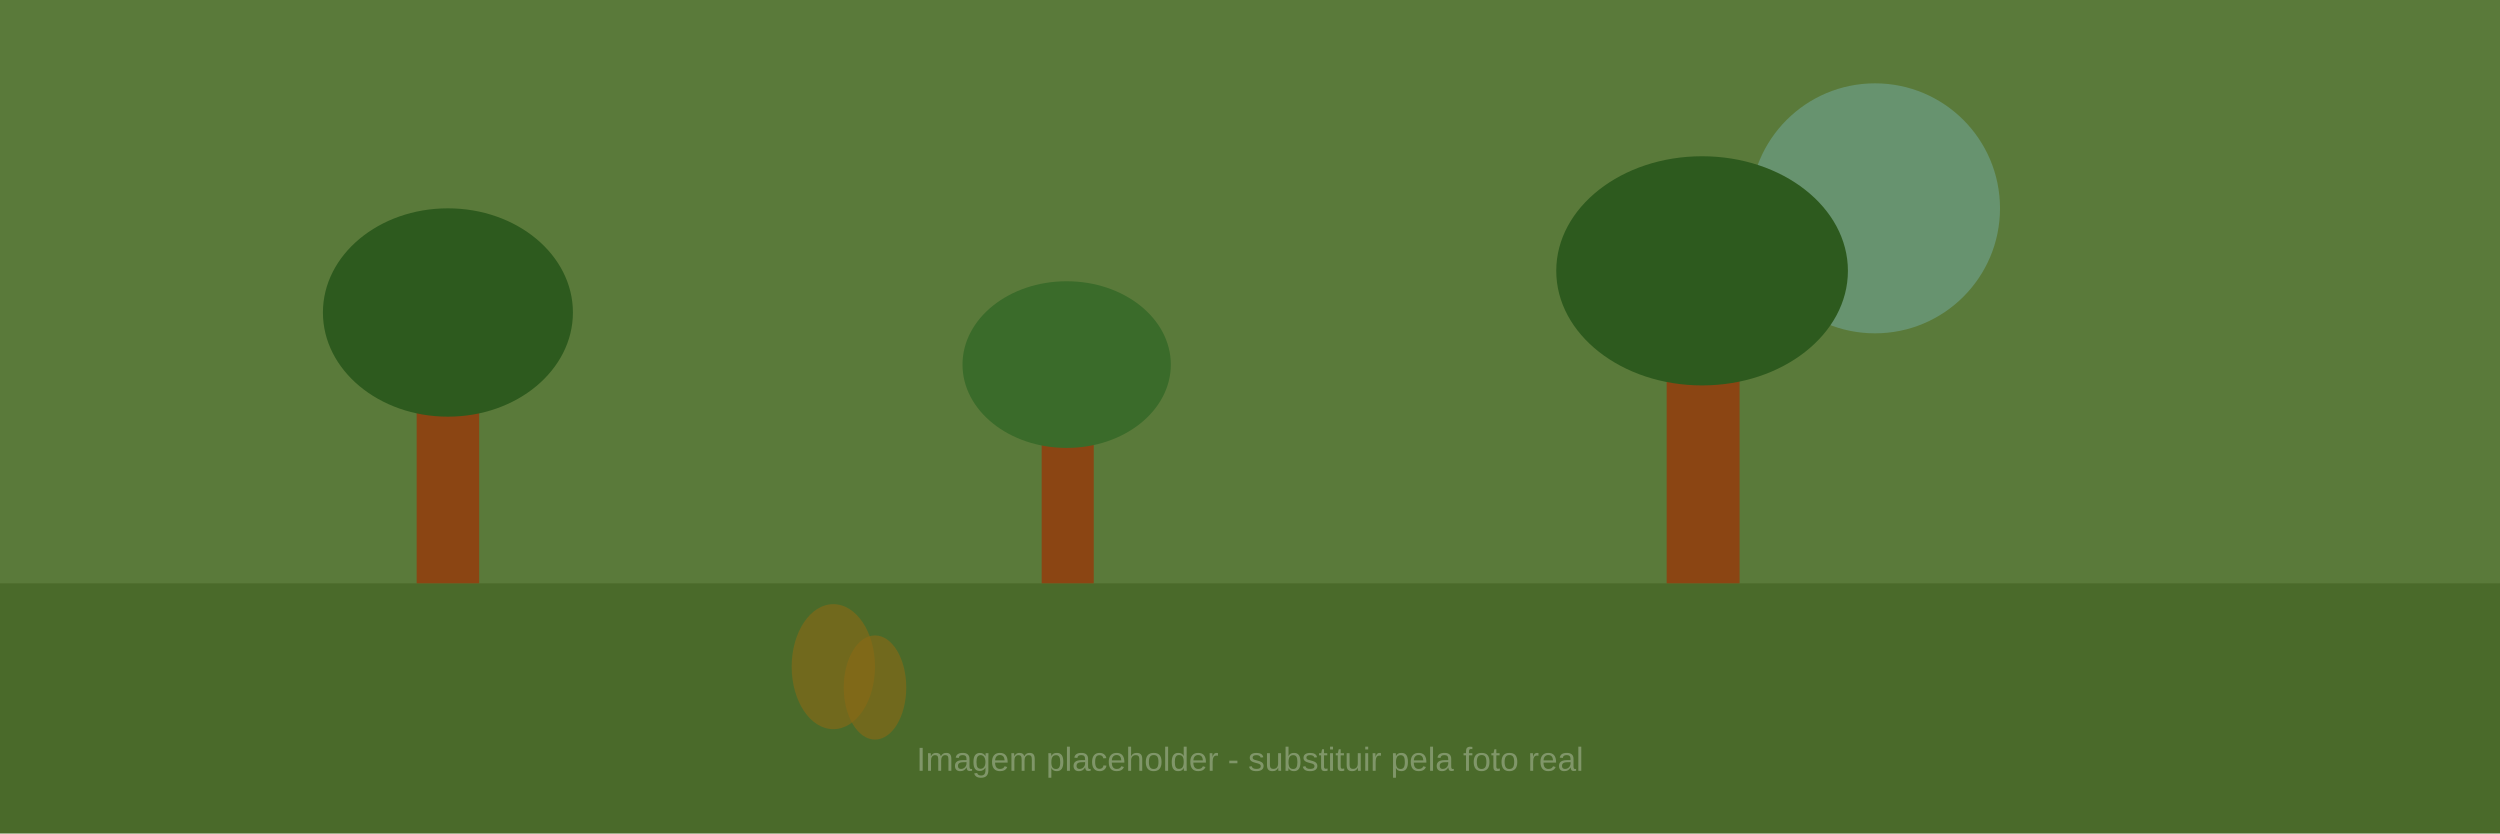
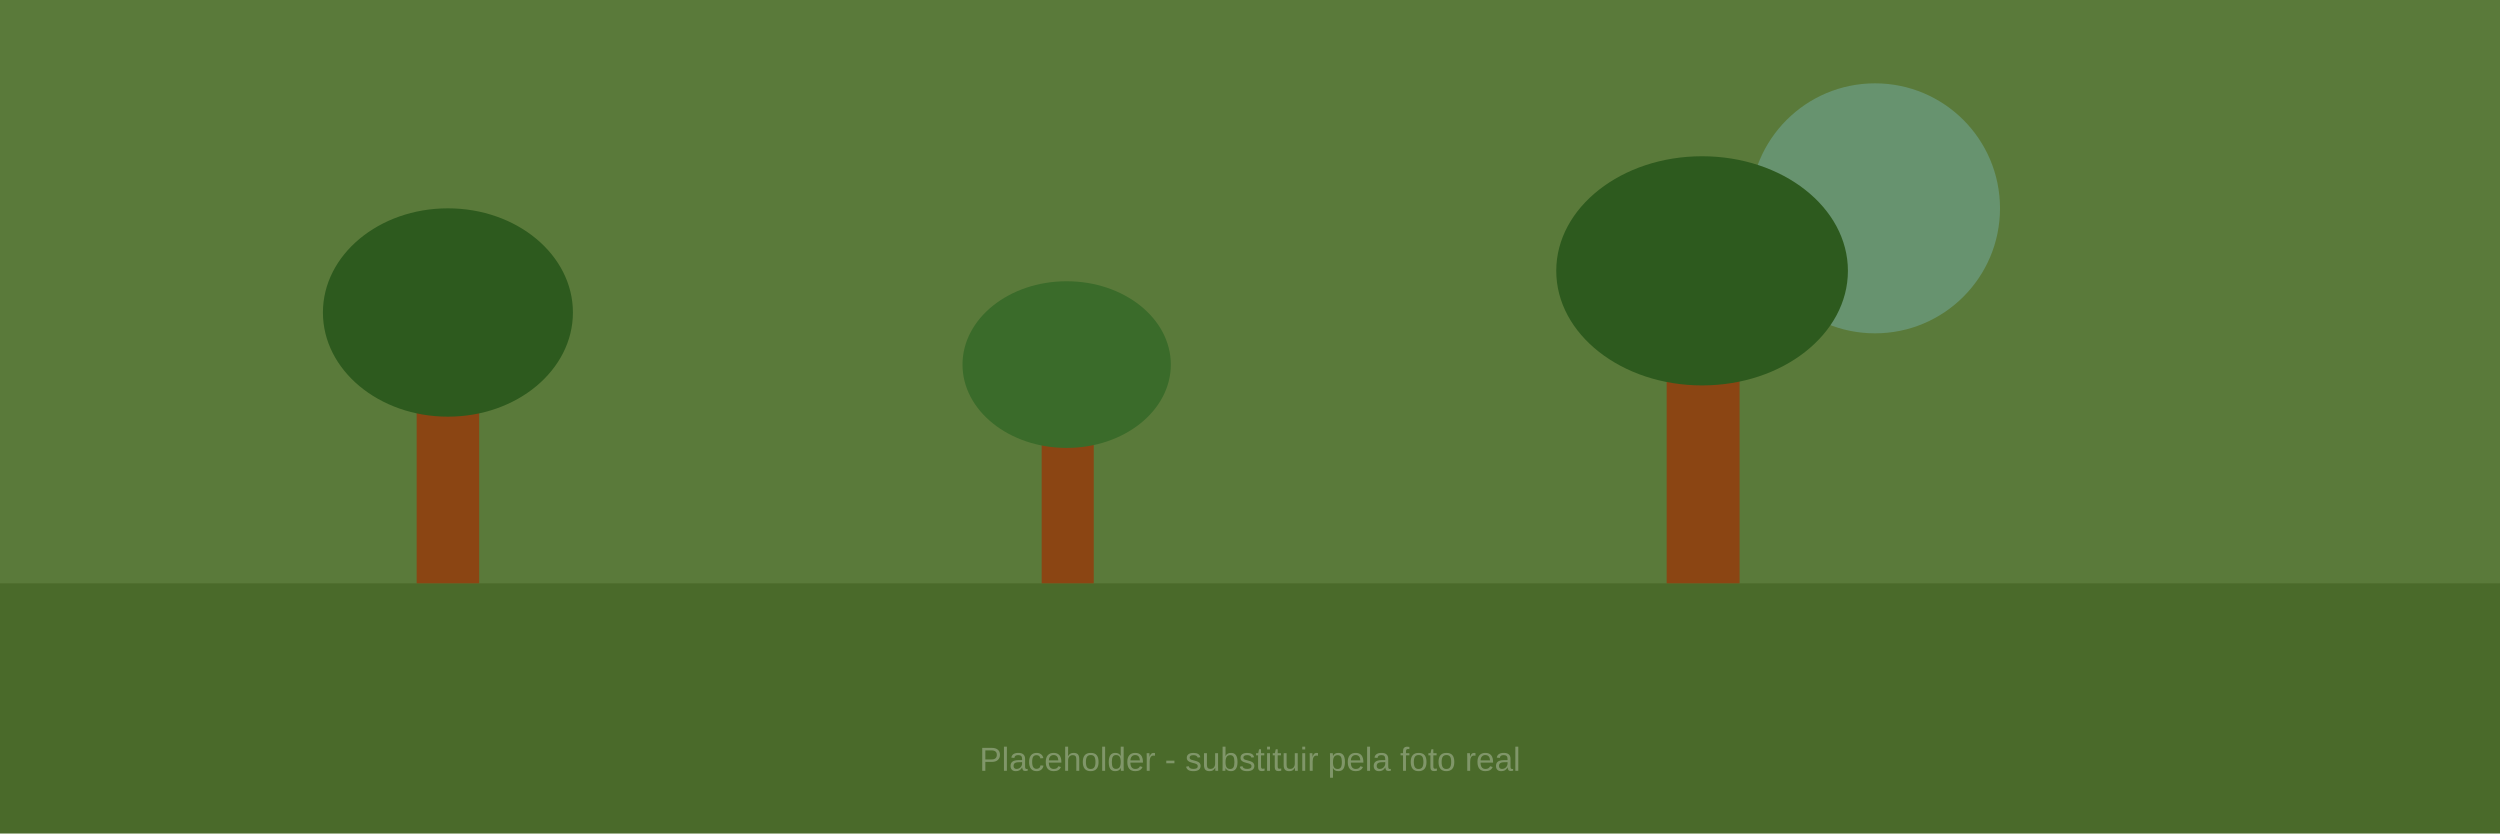
- <svg xmlns="http://www.w3.org/2000/svg" viewBox="0 0 1200 400">
+ <svg xmlns="http://www.w3.org/2000/svg" width="1200" height="400" viewBox="0 0 1200 400">
  <rect width="1200" height="400" fill="#5a7a3a" />
  <circle cx="900" cy="100" r="60" fill="#87CEEB" opacity="0.3" />
  <rect x="0" y="280" width="1200" height="120" fill="#4a6a2a" />
  <rect x="200" y="180" width="30" height="100" fill="#8B4513" />
  <ellipse cx="215" cy="150" rx="60" ry="50" fill="#2d5a1e" />
  <rect x="500" y="200" width="25" height="80" fill="#8B4513" />
  <ellipse cx="512" cy="175" rx="50" ry="40" fill="#3a6b2a" />
  <rect x="800" y="160" width="35" height="120" fill="#8B4513" />
  <ellipse cx="817" cy="130" rx="70" ry="55" fill="#2d5a1e" />
-   <ellipse cx="400" cy="320" rx="20" ry="30" fill="#8B6914" opacity="0.6" />
-   <ellipse cx="420" cy="330" rx="15" ry="25" fill="#8B6914" opacity="0.6" />
-   <text x="600" y="370" text-anchor="middle" fill="rgba(255,255,255,0.3)" font-family="Arial" font-size="16">Imagem placeholder - substituir pela foto real</text>
+   <text x="600" y="370" text-anchor="middle" fill="rgba(255,255,255,0.3)" font-family="Arial" font-size="16">Placeholder - substituir pela foto real</text>
</svg>
